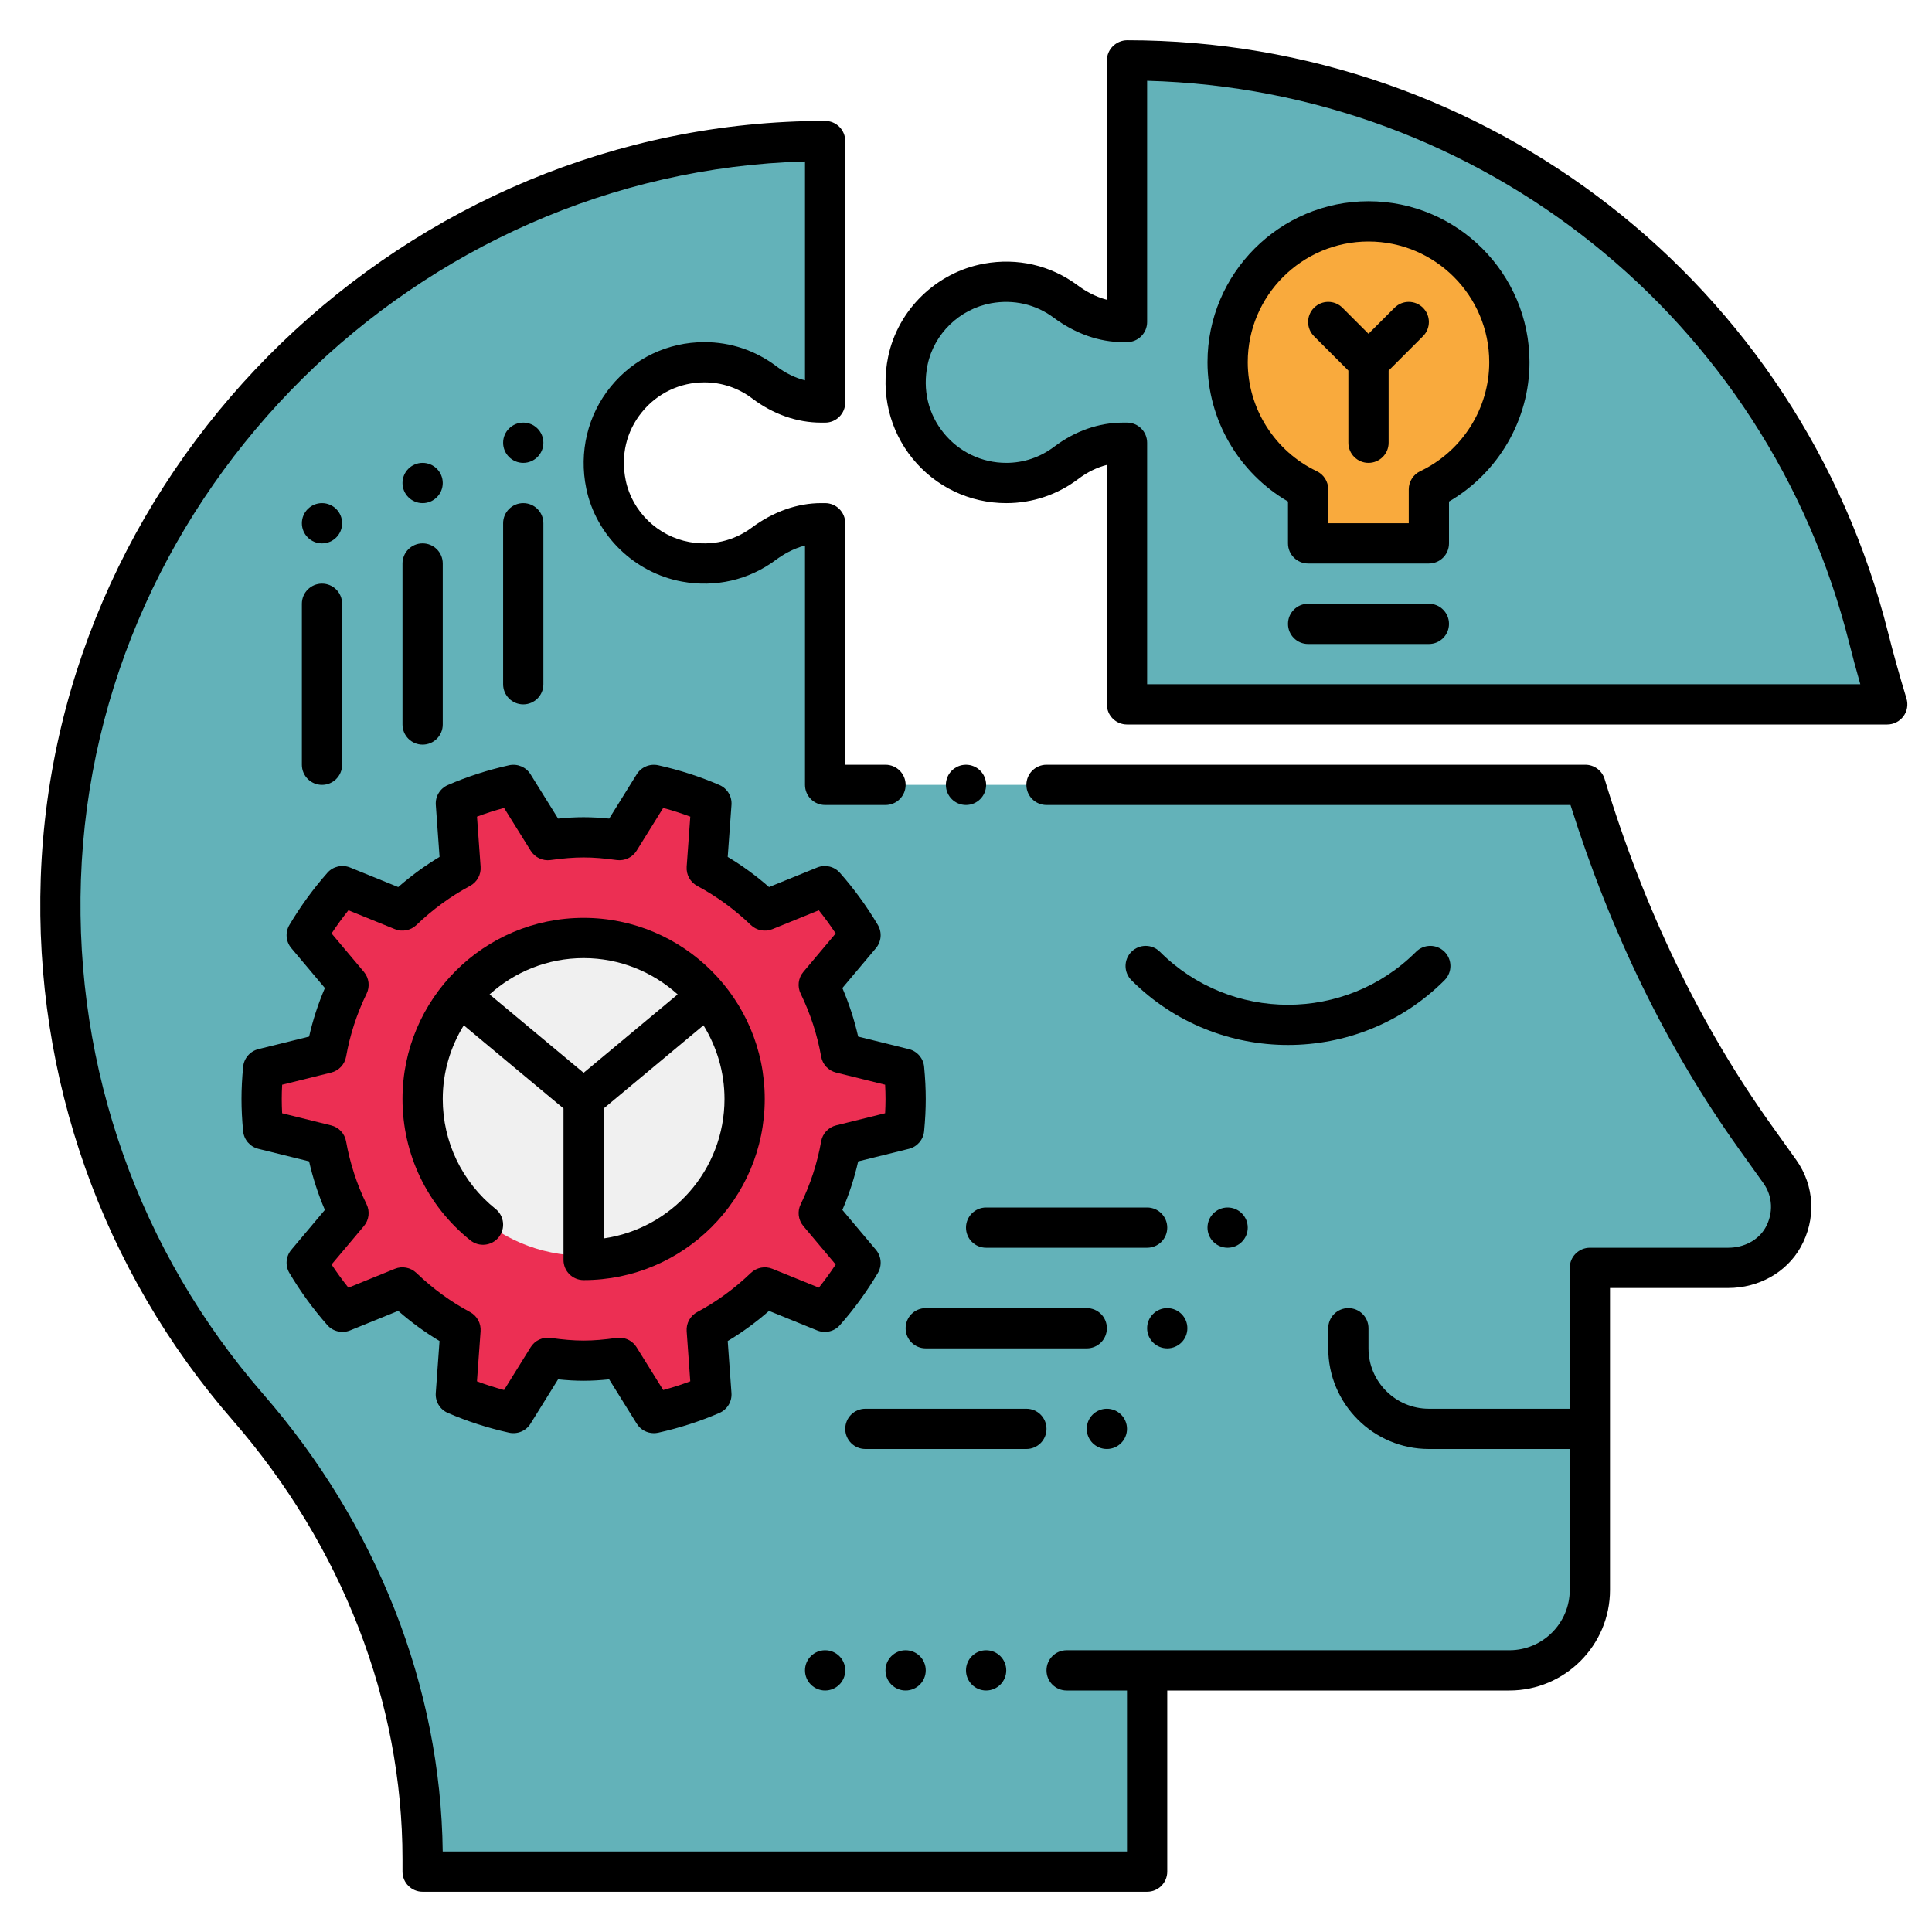
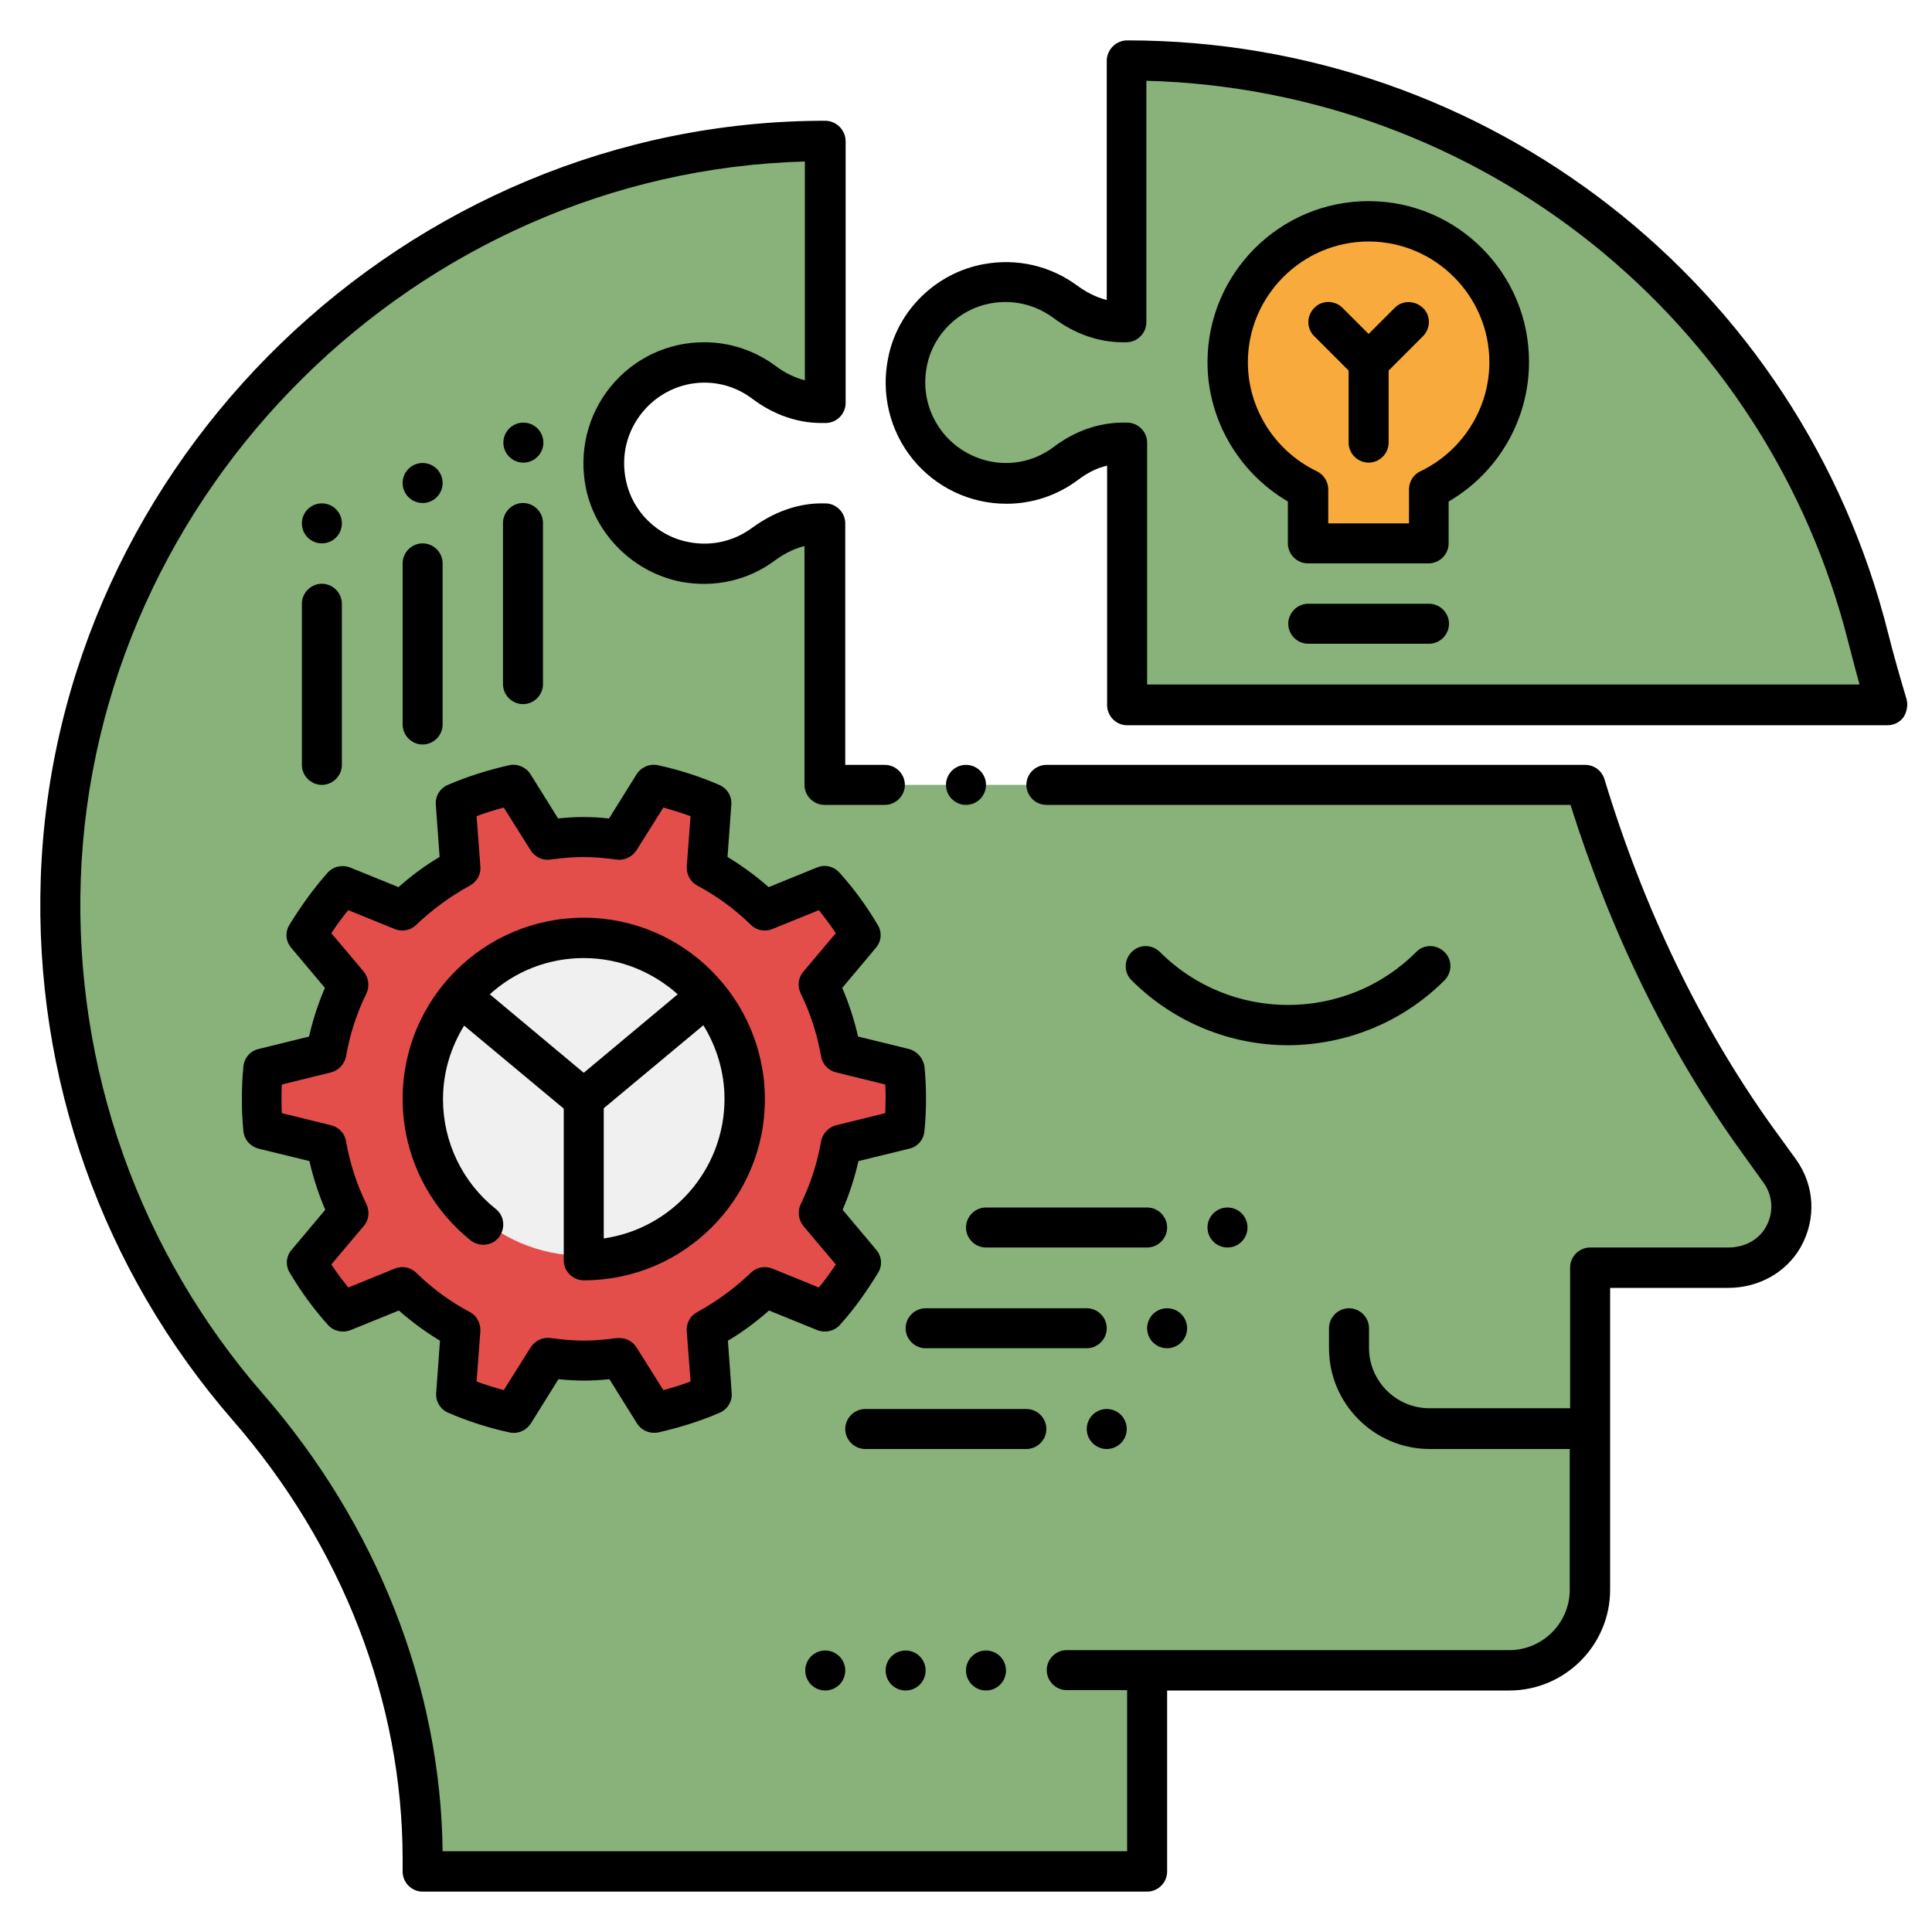
- <svg xmlns="http://www.w3.org/2000/svg" id="Layer_3" enable-background="new 0 0 96 96" height="512" viewBox="0 0 96 96" width="512">
-   <path d="m93.775 35c-.329-1.086-.64-2.179-.917-3.282-4.141-16.498-19.068-28.714-36.85-28.718-.003.003-.005.005-.008.008v12.992h-.193c-1.043 0-2.022-.401-2.859-1.022-1.052-.781-2.416-1.16-3.882-.892-1.95.357-3.551 1.902-3.954 3.843-.671 3.229 1.777 6.071 4.888 6.071 1.121 0 2.149-.374 2.978-1 .821-.62 1.796-1 2.825-1h.197v13z" fill="#63b2b9" />
-   <path d="m41 39v-13h-.193c-1.043 0-2.022.401-2.859 1.022-1.052.781-2.416 1.16-3.882.892-1.95-.357-3.551-1.902-3.954-3.843-.671-3.229 1.777-6.071 4.888-6.071 1.121 0 2.149.374 2.978 1 .821.62 1.796 1 2.825 1h.197v-12.992c-20.305.005-37.285 16.33-37.977 36.666-.342 10.055 3.226 19.27 9.299 26.249 5.451 6.265 8.678 14.155 8.678 22.46v.617h36v-10h18c2.209 0 4-1.791 4-4v-16h6.87c1.107 0 2.182-.543 2.726-1.508.612-1.087.505-2.352-.16-3.282l-1.228-1.72c-3.796-5.314-6.545-11.252-8.433-17.49z" fill="#63b2b9" />
-   <path d="m75 18c0-3.866-3.134-7-7-7s-7 3.134-7 7c0 2.791 1.637 5.193 4 6.317v2.683h6v-2.683c2.363-1.124 4-3.526 4-6.317z" fill="#f9aa3d" />
-   <path d="m44.92 52.89c.05.49.08.99.08 1.5s-.03 1.01-.08 1.51l-3.13.78c-.21 1.19-.59 2.33-1.11 3.38l2.08 2.47c-.52.87-1.11 1.69-1.78 2.44l-2.98-1.21c-.86.82-1.82 1.54-2.88 2.1l.23 3.22c-.91.39-1.87.7-2.86.92l-1.71-2.74c-.58.08-1.17.13-1.78.13s-1.2-.05-1.78-.13l-1.71 2.74c-.99-.22-1.95-.53-2.86-.92l.23-3.22c-1.06-.56-2.02-1.28-2.88-2.1l-2.98 1.21c-.67-.76-1.26-1.57-1.78-2.44l2.08-2.47c-.52-1.05-.9-2.19-1.11-3.39l-3.13-.77c-.05-.5-.08-1-.08-1.51s.03-1.01.08-1.5l3.13-.78c.21-1.19.59-2.33 1.11-3.39l-2.08-2.46c.52-.87 1.11-1.69 1.78-2.44l2.98 1.21c.86-.83 1.82-1.54 2.88-2.11l-.23-3.21c.91-.4 1.87-.7 2.86-.92l1.71 2.74c.58-.08 1.17-.14 1.78-.14s1.2.06 1.78.14l1.71-2.74c.99.22 1.95.52 2.86.92l-.23 3.21c1.06.57 2.02 1.28 2.88 2.11l2.98-1.21c.67.75 1.26 1.57 1.78 2.44l-2.08 2.46c.52 1.06.9 2.2 1.11 3.39z" fill="#ec2f53" />
-   <circle cx="29" cy="54.395" fill="#f0f0f0" r="8" />
-   <circle cx="49" cy="83" r="1" />
-   <circle cx="45" cy="83" r="1" />
-   <circle cx="41" cy="83" r="1" />
-   <path d="m71.778 48.707c.391-.391.391-1.023 0-1.414s-1.023-.391-1.414 0c-3.51 3.51-9.219 3.51-12.729 0-.391-.391-1.023-.391-1.414 0s-.391 1.023 0 1.414c2.145 2.145 4.961 3.217 7.778 3.217 2.819 0 5.635-1.072 7.779-3.217z" />
-   <path d="m94.733 34.71c-.363-1.198-.659-2.256-.904-3.234-4.356-17.351-19.909-29.472-37.821-29.476-.266 0-.527.113-.715.301s-.293.441-.293.707v11.887c-.598-.155-1.101-.455-1.456-.72-1.341-.996-2.994-1.377-4.659-1.072-2.359.433-4.27 2.29-4.753 4.623-.375 1.808.067 3.652 1.213 5.06s2.842 2.214 4.655 2.214c1.3 0 2.538-.415 3.582-1.202.447-.339.928-.573 1.418-.697v11.899c0 .553.447 1 1 1h37.775c.316 0 .614-.15.803-.404.19-.254.246-.583.155-.886zm-37.733-.71v-12c0-.553-.447-1-1-1h-.197c-1.202 0-2.387.416-3.427 1.201-.692.523-1.514.799-2.376.799-1.209 0-2.34-.538-3.104-1.478-.775-.952-1.061-2.156-.805-3.391.319-1.545 1.588-2.775 3.155-3.062 1.11-.202 2.214.049 3.104.711 1.074.798 2.269 1.22 3.456 1.22h.194c.553 0 1-.447 1-1v-11.986c16.573.441 30.837 11.81 34.889 27.948.161.643.343 1.316.549 2.038z" />
-   <path d="m88.021 55.909c-3.551-4.972-6.339-10.758-8.288-17.199-.128-.422-.517-.71-.957-.71h-26.776c-.553 0-1 .447-1 1s.447 1 1 1h26.037c2.001 6.365 4.81 12.106 8.356 17.071l1.229 1.72c.465.65.504 1.498.103 2.21-.347.616-1.058.999-1.855.999h-6.87c-.553 0-1 .447-1 1v7h-7c-1.654 0-3-1.346-3-3v-1c0-.553-.447-1-1-1s-1 .447-1 1v1c0 2.757 2.243 5 5 5h7v7c0 1.654-1.346 3-3 3h-22c-.553 0-1 .447-1 1s.447 1 1 1h3v8h-34.002c-.096-8.163-3.256-16.222-8.923-22.732-6.157-7.077-9.373-16.154-9.054-25.559.66-19.345 16.702-35.151 35.979-35.687v10.878c-.49-.124-.971-.359-1.419-.698-1.043-.787-2.281-1.202-3.581-1.202-1.813 0-3.51.808-4.655 2.215s-1.588 3.252-1.213 5.06c.483 2.333 2.394 4.19 4.753 4.623 1.662.304 3.317-.075 4.659-1.072.355-.265.858-.564 1.456-.72v11.894c0 .553.447 1 1 1h3c.553 0 1-.447 1-1s-.447-1-1-1h-2v-12c0-.553-.447-1-1-1h-.193c-1.188 0-2.382.422-3.456 1.22-.891.663-1.993.916-3.104.711-1.567-.287-2.836-1.518-3.155-3.062-.256-1.234.029-2.438.805-3.391.763-.94 1.894-1.478 3.103-1.478.862 0 1.684.276 2.375.798 1.041.786 2.226 1.202 3.428 1.202h.197c.553 0 1-.447 1-1v-12.992c0-.266-.105-.52-.293-.707s-.442-.293-.707-.293c-20.786.006-38.27 16.888-38.976 37.633-.337 9.912 3.051 19.479 9.544 26.939 5.437 6.249 8.432 13.993 8.432 21.803v.617c0 .553.447 1 1 1h36c.553 0 1-.447 1-1v-9h17c2.757 0 5-2.243 5-5v-15h5.87c1.518 0 2.896-.772 3.597-2.017.787-1.397.703-3.065-.218-4.354z" />
-   <path d="m45.164 52.131-2.522-.624c-.188-.825-.45-1.632-.785-2.412l1.667-1.981c.274-.325.312-.788.096-1.153-.548-.923-1.182-1.794-1.886-2.591-.281-.319-.733-.422-1.125-.265l-2.396.973c-.643-.564-1.33-1.065-2.053-1.498l.187-2.584c.031-.424-.21-.821-.6-.99-.962-.416-1.984-.746-3.041-.981-.418-.089-.843.088-1.067.448l-1.369 2.203c-.904-.091-1.63-.093-2.538 0l-1.371-2.203c-.224-.361-.648-.537-1.066-.448-1.06.236-2.083.566-3.04.982-.39.169-.631.565-.6.989l.186 2.584c-.723.433-1.409.934-2.053 1.498l-2.396-.973c-.391-.157-.845-.055-1.125.265-.704.797-1.338 1.668-1.886 2.591-.217.365-.179.828.096 1.153l1.667 1.981c-.335.78-.598 1.587-.785 2.412l-2.522.624c-.412.103-.716.454-.755.877-.055.573-.082 1.097-.082 1.6 0 .502.026 1.025.081 1.599.039.423.343.774.755.877l2.522.624c.188.825.45 1.632.785 2.412l-1.667 1.981c-.274.325-.312.788-.096 1.153.548.923 1.182 1.794 1.886 2.591.28.319.734.421 1.125.265l2.396-.973c.643.564 1.33 1.065 2.053 1.498l-.187 2.584c-.031.424.21.82.6.989.956.415 1.979.745 3.041.982.419.09.843-.087 1.067-.448l1.369-2.203c.912.094 1.628.094 2.538 0l1.371 2.203c.185.298.508.472.849.472.072 0 .145-.008.218-.023 1.06-.236 2.083-.566 3.04-.982.39-.169.631-.565.6-.989l-.186-2.584c.723-.433 1.409-.934 2.053-1.498l2.396.973c.392.156.844.055 1.125-.265.704-.795 1.338-1.667 1.886-2.591.217-.365.179-.828-.096-1.153l-1.667-1.981c.335-.78.599-1.587.785-2.412l2.522-.624c.412-.103.716-.454.755-.877.055-.575.081-1.098.081-1.6 0-.503-.026-1.026-.081-1.6-.039-.423-.343-.774-.755-.877zm-1.183 3.185-2.434.603c-.384.095-.676.407-.744.796-.191 1.081-.534 2.133-1.019 3.127-.173.354-.12.779.135 1.081l1.606 1.91c-.262.397-.541.782-.837 1.151l-2.31-.938c-.364-.147-.784-.068-1.069.206-.808.776-1.703 1.43-2.664 1.943-.348.187-.554.56-.525.954l.179 2.488c-.436.164-.885.309-1.345.433l-1.324-2.127c-.184-.296-.506-.472-.849-.472-.045 0-.091.003-.136.009-1.268.177-2.024.177-3.292 0-.398-.051-.777.128-.985.463l-1.322 2.127c-.46-.124-.91-.269-1.346-.433l.18-2.488c.028-.395-.178-.768-.525-.954-.961-.514-1.856-1.167-2.664-1.943-.286-.274-.707-.354-1.069-.206l-2.309.938c-.296-.369-.576-.754-.838-1.151l1.606-1.909c.255-.302.308-.727.135-1.081-.484-.993-.826-2.045-1.019-3.127-.068-.389-.36-.701-.744-.796l-2.434-.603c-.012-.246-.019-.481-.019-.709s.007-.464.02-.709l2.434-.603c.384-.095.676-.407.744-.796.192-1.082.534-2.134 1.019-3.127.173-.354.12-.779-.135-1.081l-1.606-1.909c.262-.397.542-.782.838-1.151l2.309.938c.362.146.783.067 1.069-.206.808-.776 1.703-1.43 2.664-1.943.348-.187.554-.56.525-.954l-.179-2.488c.436-.164.885-.309 1.345-.433l1.324 2.127c.208.335.597.516.984.463 1.259-.173 2.036-.173 3.292 0 .396.049.776-.129.985-.463l1.322-2.127c.459.124.908.269 1.346.433l-.18 2.488c-.028.395.178.768.525.954.961.514 1.856 1.167 2.664 1.943.285.273.705.352 1.069.206l2.309-.938c.296.369.576.754.838 1.151l-1.606 1.909c-.255.302-.308.727-.135 1.081.484.993.826 2.045 1.019 3.127.068.389.36.701.744.796l2.434.603c.013.245.02.48.02.709s-.008.463-.02.708z" />
-   <path d="m29 45.608c-4.963 0-9 4.037-9 9 0 2.745 1.229 5.306 3.374 7.025.433.346 1.062.275 1.406-.154.346-.432.276-1.061-.154-1.406-1.669-1.338-2.626-3.331-2.626-5.465 0-1.343.387-2.594 1.045-3.66l4.955 4.129v7.531c0 .553.447 1 1 1 4.963 0 9-4.037 9-9s-4.037-9-9-9zm4.673 3.803-4.673 3.895-4.673-3.895c1.241-1.117 2.876-1.803 4.673-1.803s3.432.686 4.673 1.803zm-3.673 12.125v-6.46l4.955-4.129c.658 1.067 1.045 2.318 1.045 3.661 0 3.52-2.612 6.442-6 6.928z" />
-   <path d="m15 38c0 .553.447 1 1 1s1-.447 1-1v-8c0-.553-.447-1-1-1s-1 .447-1 1z" />
-   <path d="m20 36c0 .553.447 1 1 1s1-.447 1-1v-8c0-.553-.447-1-1-1s-1 .447-1 1z" />
-   <path d="m25 34c0 .553.447 1 1 1s1-.447 1-1v-8c0-.553-.447-1-1-1s-1 .447-1 1z" />
-   <path d="m48 61c0 .553.447 1 1 1h8c.553 0 1-.447 1-1s-.447-1-1-1h-8c-.553 0-1 .448-1 1z" />
-   <path d="m45 66c0 .553.447 1 1 1h8c.553 0 1-.447 1-1s-.447-1-1-1h-8c-.553 0-1 .448-1 1z" />
-   <path d="m52 71c0-.553-.447-1-1-1h-8c-.553 0-1 .447-1 1s.447 1 1 1h8c.553 0 1-.447 1-1z" />
-   <circle cx="26" cy="22" r="1" />
-   <circle cx="21" cy="24" r="1" />
-   <circle cx="16" cy="26" r="1" />
-   <circle cx="61" cy="61" r="1" />
-   <circle cx="58" cy="66" r="1" />
-   <circle cx="55" cy="71" r="1" />
-   <path d="m68 10c-4.411 0-8 3.589-8 8 0 2.851 1.551 5.5 4 6.92v2.08c0 .553.447 1 1 1h6c.553 0 1-.447 1-1v-2.08c2.449-1.42 4-4.069 4-6.92 0-4.411-3.589-8-8-8zm2.57 13.414c-.348.166-.57.518-.57.904v1.682h-4v-1.683c0-.386-.222-.737-.57-.903-2.084-.99-3.43-3.116-3.43-5.414 0-3.309 2.691-6 6-6s6 2.691 6 6c0 2.298-1.346 4.424-3.43 5.414z" />
-   <path d="m71 30h-6c-.553 0-1 .447-1 1s.447 1 1 1h6c.553 0 1-.447 1-1s-.447-1-1-1z" />
-   <path d="m69.293 15.293-1.293 1.293-1.293-1.293c-.391-.391-1.023-.391-1.414 0s-.391 1.023 0 1.414l1.707 1.707v3.586c0 .553.447 1 1 1s1-.447 1-1v-3.586l1.707-1.707c.391-.391.391-1.023 0-1.414s-1.023-.39-1.414 0z" />
-   <circle cx="48" cy="39" r="1" />
+ <svg xmlns="http://www.w3.org/2000/svg" version="1.1" id="Layer_3" x="0px" y="0px" viewBox="0 0 512 512" style="enable-background:new 0 0 512 512;" xml:space="preserve">
+   <style type="text/css">
+ 	.st0{fill:#88B279;}
+ 	.st1{fill:#F9AA3D;}
+ 	.st2{fill:#E34E4B;}
+ 	.st3{fill:#F0F0F0;}
+ </style>
+   <path class="st0" d="M500.1,186.7c-1.8-5.8-3.4-11.6-4.9-17.5C473.2,81.2,393.5,16,298.7,16c0,0,0,0,0,0v69.3h-1  c-5.6,0-10.8-2.1-15.2-5.5c-5.6-4.2-12.9-6.2-20.7-4.8c-10.4,1.9-18.9,10.1-21.1,20.5c-3.6,17.2,9.5,32.4,26.1,32.4  c6,0,11.5-2,15.9-5.3c4.4-3.3,9.6-5.3,15.1-5.3h1.1v69.3H500.1z" />
+   <path class="st0" d="M218.7,208v-69.3h-1c-5.6,0-10.8,2.1-15.2,5.5c-5.6,4.2-12.9,6.2-20.7,4.8c-10.4-1.9-18.9-10.1-21.1-20.5  C157,111.2,170.1,96,186.7,96c6,0,11.5,2,15.9,5.3c4.4,3.3,9.6,5.3,15.1,5.3h1.1V37.4c-108.3,0-198.9,87.1-202.5,195.6  c-1.8,53.6,17.2,102.8,49.6,140c29.1,33.4,46.3,75.5,46.3,119.8v3.3h192v-53.3h96c11.8,0,21.3-9.6,21.3-21.3V336H458  c5.9,0,11.6-2.9,14.5-8c3.3-5.8,2.7-12.5-0.9-17.5l-6.5-9.2c-20.2-28.3-34.9-60-45-93.3H218.7z" />
+   <path class="st1" d="M400,96c0-20.6-16.7-37.3-37.3-37.3S325.3,75.4,325.3,96c0,14.9,8.7,27.7,21.3,33.7V144h32v-14.3  C391.3,123.7,400,110.9,400,96z" />
+   <path class="st2" d="M239.6,282.1c0.3,2.6,0.4,5.3,0.4,8c0,2.7-0.2,5.4-0.4,8.1l-16.7,4.2c-1.1,6.3-3.1,12.4-5.9,18l11.1,13.2  c-2.8,4.6-5.9,9-9.5,13l-15.9-6.5c-4.6,4.4-9.7,8.2-15.4,11.2l1.2,17.2c-4.9,2.1-10,3.7-15.3,4.9l-9.1-14.6  c-3.1,0.4-6.2,0.7-9.5,0.7s-6.4-0.3-9.5-0.7l-9.1,14.6c-5.3-1.2-10.4-2.8-15.3-4.9l1.2-17.2c-5.7-3-10.8-6.8-15.4-11.2l-15.9,6.5  c-3.6-4.1-6.7-8.4-9.5-13l11.1-13.2c-2.8-5.6-4.8-11.7-5.9-18.1l-16.7-4.1c-0.3-2.7-0.4-5.3-0.4-8.1c0-2.7,0.2-5.4,0.4-8l16.7-4.2  c1.1-6.3,3.1-12.4,5.9-18.1l-11.1-13.1c2.8-4.6,5.9-9,9.5-13l15.9,6.5c4.6-4.4,9.7-8.2,15.4-11.3l-1.2-17.1c4.9-2.1,10-3.7,15.3-4.9  l9.1,14.6c3.1-0.4,6.2-0.7,9.5-0.7s6.4,0.3,9.5,0.7l9.1-14.6c5.3,1.2,10.4,2.8,15.3,4.9l-1.2,17.1c5.7,3,10.8,6.8,15.4,11.3  l15.9-6.5c3.6,4,6.7,8.4,9.5,13L217,259.8c2.8,5.7,4.8,11.7,5.9,18.1L239.6,282.1z" />
+   <circle class="st3" cx="154.7" cy="290.1" r="42.7" />
+   <circle cx="261.3" cy="442.7" r="5.3" />
+   <circle cx="240" cy="442.7" r="5.3" />
+   <circle cx="218.7" cy="442.7" r="5.3" />
+   <path d="M382.8,259.8c2.1-2.1,2.1-5.5,0-7.5c-2.1-2.1-5.5-2.1-7.5,0c-18.7,18.7-49.2,18.7-67.9,0c-2.1-2.1-5.5-2.1-7.5,0  c-2.1,2.1-2.1,5.5,0,7.5c11.4,11.4,26.5,17.2,41.5,17.2C356.4,276.9,371.4,271.2,382.8,259.8z" />
+   <path d="M505.2,185.1c-1.9-6.4-3.5-12-4.8-17.2C477.2,75.3,394.2,10.7,298.7,10.7c-1.4,0-2.8,0.6-3.8,1.6s-1.6,2.4-1.6,3.8v63.4  c-3.2-0.8-5.9-2.4-7.8-3.8c-7.2-5.3-16-7.3-24.8-5.7c-12.6,2.3-22.8,12.2-25.3,24.7c-2,9.6,0.4,19.5,6.5,27  c6.1,7.5,15.2,11.8,24.8,11.8c6.9,0,13.5-2.2,19.1-6.4c2.4-1.8,4.9-3.1,7.6-3.7v63.5c0,2.9,2.4,5.3,5.3,5.3h201.5  c1.7,0,3.3-0.8,4.3-2.2C505.4,188.5,505.7,186.7,505.2,185.1L505.2,185.1z M304,181.3v-64c0-2.9-2.4-5.3-5.3-5.3h-1.1  c-6.4,0-12.7,2.2-18.3,6.4c-3.7,2.8-8.1,4.3-12.7,4.3c-6.4,0-12.5-2.9-16.6-7.9c-4.1-5.1-5.7-11.5-4.3-18.1  c1.7-8.2,8.5-14.8,16.8-16.3c5.9-1.1,11.8,0.3,16.6,3.8c5.7,4.3,12.1,6.5,18.4,6.5h1c2.9,0,5.3-2.4,5.3-5.3V21.4  c88.4,2.4,164.5,63,186.1,149.1c0.9,3.4,1.8,7,2.9,10.9H304z" />
+   <path d="M469.4,298.2c-18.9-26.5-33.8-57.4-44.2-91.7c-0.7-2.3-2.8-3.8-5.1-3.8H277.3c-2.9,0-5.3,2.4-5.3,5.3s2.4,5.3,5.3,5.3h138.9  c10.7,33.9,25.7,64.6,44.6,91l6.6,9.2c2.5,3.5,2.7,8,0.5,11.8c-1.9,3.3-5.6,5.3-9.9,5.3h-36.6c-2.9,0-5.3,2.4-5.3,5.3v37.3h-37.3  c-8.8,0-16-7.2-16-16V352c0-2.9-2.4-5.3-5.3-5.3s-5.3,2.4-5.3,5.3v5.3c0,14.7,12,26.7,26.7,26.7H416v37.3c0,8.8-7.2,16-16,16H282.7  c-2.9,0-5.3,2.4-5.3,5.3s2.4,5.3,5.3,5.3h16v42.7H117.3c-0.5-43.5-17.4-86.5-47.6-121.2c-32.8-37.7-50-86.2-48.3-136.3  C25,129.9,110.5,45.6,213.3,42.8v58c-2.6-0.7-5.2-1.9-7.6-3.7c-5.6-4.2-12.2-6.4-19.1-6.4c-9.7,0-18.7,4.3-24.8,11.8  c-6.1,7.5-8.5,17.3-6.5,27c2.6,12.4,12.8,22.3,25.3,24.7c8.9,1.6,17.7-0.4,24.8-5.7c1.9-1.4,4.6-3,7.8-3.8V208  c0,2.9,2.4,5.3,5.3,5.3h16c2.9,0,5.3-2.4,5.3-5.3s-2.4-5.3-5.3-5.3H224v-64c0-2.9-2.4-5.3-5.3-5.3h-1c-6.3,0-12.7,2.3-18.4,6.5  c-4.8,3.5-10.6,4.9-16.6,3.8c-8.4-1.5-15.1-8.1-16.8-16.3c-1.4-6.6,0.2-13,4.3-18.1c4.1-5,10.1-7.9,16.5-7.9c4.6,0,9,1.5,12.7,4.3  c5.6,4.2,11.9,6.4,18.3,6.4h1.1c2.9,0,5.3-2.4,5.3-5.3V37.4c0-1.4-0.6-2.8-1.6-3.8c-1-1-2.4-1.6-3.8-1.6  c-110.9,0-204.1,90.1-207.9,200.7C9,285.6,27.1,336.6,61.7,376.4c29,33.3,45,74.6,45,116.3v3.3c0,2.9,2.4,5.3,5.3,5.3h192  c2.9,0,5.3-2.4,5.3-5.3v-48H400c14.7,0,26.7-12,26.7-26.7v-80H458c8.1,0,15.4-4.1,19.2-10.8c4.2-7.5,3.7-16.3-1.2-23.2L469.4,298.2z  " />
+   <path d="M240.9,278l-13.5-3.3c-1-4.4-2.4-8.7-4.2-12.9l8.9-10.6c1.5-1.7,1.7-4.2,0.5-6.1c-2.9-4.9-6.3-9.6-10.1-13.8  c-1.5-1.7-3.9-2.3-6-1.4l-12.8,5.2c-3.4-3-7.1-5.7-10.9-8l1-13.8c0.2-2.3-1.1-4.4-3.2-5.3c-5.1-2.2-10.6-4-16.2-5.2  c-2.2-0.5-4.5,0.5-5.7,2.4l-7.3,11.7c-4.8-0.5-8.7-0.5-13.5,0l-7.3-11.7c-1.2-1.9-3.5-2.9-5.7-2.4c-5.7,1.3-11.1,3-16.2,5.2  c-2.1,0.9-3.4,3-3.2,5.3l1,13.8c-3.9,2.3-7.5,5-10.9,8l-12.8-5.2c-2.1-0.8-4.5-0.3-6,1.4c-3.8,4.3-7.1,8.9-10.1,13.8  c-1.2,1.9-1,4.4,0.5,6.1l8.9,10.6c-1.8,4.2-3.2,8.5-4.2,12.9L68.5,278c-2.2,0.5-3.8,2.4-4,4.7c-0.3,3.1-0.4,5.9-0.4,8.5  c0,2.7,0.1,5.5,0.4,8.5c0.2,2.3,1.8,4.1,4,4.7l13.5,3.3c1,4.4,2.4,8.7,4.2,12.9l-8.9,10.6c-1.5,1.7-1.7,4.2-0.5,6.1  c2.9,4.9,6.3,9.6,10.1,13.8c1.5,1.7,3.9,2.2,6,1.4l12.8-5.2c3.4,3,7.1,5.7,10.9,8l-1,13.8c-0.2,2.3,1.1,4.4,3.2,5.3  c5.1,2.2,10.6,4,16.2,5.2c2.2,0.5,4.5-0.5,5.7-2.4l7.3-11.7c4.9,0.5,8.7,0.5,13.5,0l7.3,11.7c1,1.6,2.7,2.5,4.5,2.5  c0.4,0,0.8,0,1.2-0.1c5.7-1.3,11.1-3,16.2-5.2c2.1-0.9,3.4-3,3.2-5.3l-1-13.8c3.9-2.3,7.5-5,10.9-8l12.8,5.2c2.1,0.8,4.5,0.3,6-1.4  c3.8-4.2,7.1-8.9,10.1-13.8c1.2-1.9,1-4.4-0.5-6.1l-8.9-10.6c1.8-4.2,3.2-8.5,4.2-12.9l13.5-3.3c2.2-0.5,3.8-2.4,4-4.7  c0.3-3.1,0.4-5.9,0.4-8.5c0-2.7-0.1-5.5-0.4-8.5C244.7,280.5,243.1,278.6,240.9,278z M234.6,295l-13,3.2c-2,0.5-3.6,2.2-4,4.2  c-1,5.8-2.8,11.4-5.4,16.7c-0.9,1.9-0.6,4.2,0.7,5.8l8.6,10.2c-1.4,2.1-2.9,4.2-4.5,6.1l-12.3-5c-1.9-0.8-4.2-0.4-5.7,1.1  c-4.3,4.1-9.1,7.6-14.2,10.4c-1.9,1-3,3-2.8,5.1l1,13.3c-2.3,0.9-4.7,1.6-7.2,2.3l-7.1-11.3c-1-1.6-2.7-2.5-4.5-2.5  c-0.2,0-0.5,0-0.7,0c-6.8,0.9-10.8,0.9-17.6,0c-2.1-0.3-4.1,0.7-5.3,2.5l-7.1,11.3c-2.5-0.7-4.9-1.4-7.2-2.3l1-13.3  c0.1-2.1-0.9-4.1-2.8-5.1c-5.1-2.7-9.9-6.2-14.2-10.4c-1.5-1.5-3.8-1.9-5.7-1.1l-12.3,5c-1.6-2-3.1-4-4.5-6.1l8.6-10.2  c1.4-1.6,1.6-3.9,0.7-5.8c-2.6-5.3-4.4-10.9-5.4-16.7c-0.4-2.1-1.9-3.7-4-4.2l-13-3.2c-0.1-1.3-0.1-2.6-0.1-3.8s0-2.5,0.1-3.8  l13-3.2c2-0.5,3.6-2.2,4-4.2c1-5.8,2.8-11.4,5.4-16.7c0.9-1.9,0.6-4.2-0.7-5.8l-8.6-10.2c1.4-2.1,2.9-4.2,4.5-6.1l12.3,5  c1.9,0.8,4.2,0.4,5.7-1.1c4.3-4.1,9.1-7.6,14.2-10.4c1.9-1,3-3,2.8-5.1l-1-13.3c2.3-0.9,4.7-1.6,7.2-2.3l7.1,11.3  c1.1,1.8,3.2,2.8,5.2,2.5c6.7-0.9,10.9-0.9,17.6,0c2.1,0.3,4.1-0.7,5.3-2.5l7.1-11.3c2.4,0.7,4.8,1.4,7.2,2.3l-1,13.3  c-0.1,2.1,0.9,4.1,2.8,5.1c5.1,2.7,9.9,6.2,14.2,10.4c1.5,1.5,3.8,1.9,5.7,1.1l12.3-5c1.6,2,3.1,4,4.5,6.1l-8.6,10.2  c-1.4,1.6-1.6,3.9-0.7,5.8c2.6,5.3,4.4,10.9,5.4,16.7c0.4,2.1,1.9,3.7,4,4.2l13,3.2c0.1,1.3,0.1,2.6,0.1,3.8  C234.7,292.5,234.6,293.7,234.6,295z" />
+   <path d="M154.7,243.2c-26.5,0-48,21.5-48,48c0,14.6,6.6,28.3,18,37.5c2.3,1.8,5.7,1.5,7.5-0.8c1.8-2.3,1.5-5.7-0.8-7.5  c-8.9-7.1-14-17.8-14-29.1c0-7.2,2.1-13.8,5.6-19.5l26.4,22v40.2c0,2.9,2.4,5.3,5.3,5.3c26.5,0,48-21.5,48-48  C202.7,264.8,181.1,243.2,154.7,243.2L154.7,243.2z M179.6,263.5l-24.9,20.8l-24.9-20.8c6.6-6,15.3-9.6,24.9-9.6  S173,257.6,179.6,263.5z M160,328.2v-34.5l26.4-22c3.5,5.7,5.6,12.4,5.6,19.5C192,310,178.1,325.6,160,328.2z" />
+   <path d="M80,202.7c0,2.9,2.4,5.3,5.3,5.3c2.9,0,5.3-2.4,5.3-5.3V160c0-2.9-2.4-5.3-5.3-5.3S80,157.1,80,160V202.7z" />
+   <path d="M106.7,192c0,2.9,2.4,5.3,5.3,5.3c2.9,0,5.3-2.4,5.3-5.3v-42.7c0-2.9-2.4-5.3-5.3-5.3c-2.9,0-5.3,2.4-5.3,5.3V192z" />
+   <path d="M133.3,181.3c0,2.9,2.4,5.3,5.3,5.3s5.3-2.4,5.3-5.3v-42.7c0-2.9-2.4-5.3-5.3-5.3s-5.3,2.4-5.3,5.3V181.3z" />
+   <path d="M256,325.3c0,2.9,2.4,5.3,5.3,5.3H304c2.9,0,5.3-2.4,5.3-5.3s-2.4-5.3-5.3-5.3h-42.7C258.4,320,256,322.4,256,325.3z" />
+   <path d="M240,352c0,2.9,2.4,5.3,5.3,5.3H288c2.9,0,5.3-2.4,5.3-5.3s-2.4-5.3-5.3-5.3h-42.7C242.4,346.7,240,349.1,240,352z" />
+   <path d="M277.3,378.7c0-2.9-2.4-5.3-5.3-5.3h-42.7c-2.9,0-5.3,2.4-5.3,5.3s2.4,5.3,5.3,5.3H272C274.9,384,277.3,381.6,277.3,378.7z" />
+   <circle cx="138.7" cy="117.3" r="5.3" />
+   <circle cx="112" cy="128" r="5.3" />
+   <circle cx="85.3" cy="138.7" r="5.3" />
+   <circle cx="325.3" cy="325.3" r="5.3" />
+   <circle cx="309.3" cy="352" r="5.3" />
+   <circle cx="293.3" cy="378.7" r="5.3" />
+   <path d="M362.7,53.3C339.1,53.3,320,72.5,320,96c0,15.2,8.3,29.3,21.3,36.9V144c0,2.9,2.4,5.3,5.3,5.3h32c2.9,0,5.3-2.4,5.3-5.3  v-11.1c13.1-7.6,21.3-21.7,21.3-36.9C405.3,72.5,386.2,53.3,362.7,53.3z M376.4,124.9c-1.9,0.9-3,2.8-3,4.8v9H352v-9  c0-2.1-1.2-3.9-3-4.8c-11.1-5.3-18.3-16.6-18.3-28.9c0-17.6,14.4-32,32-32c17.6,0,32,14.4,32,32  C394.7,108.3,387.5,119.6,376.4,124.9L376.4,124.9z" />
+   <path d="M378.7,160h-32c-2.9,0-5.3,2.4-5.3,5.3c0,2.9,2.4,5.3,5.3,5.3h32c2.9,0,5.3-2.4,5.3-5.3C384,162.4,381.6,160,378.7,160z" />
+   <path d="M369.6,81.6l-6.9,6.9l-6.9-6.9c-2.1-2.1-5.5-2.1-7.5,0c-2.1,2.1-2.1,5.5,0,7.5l9.1,9.1v19.1c0,2.9,2.4,5.3,5.3,5.3  s5.3-2.4,5.3-5.3V98.2l9.1-9.1c2.1-2.1,2.1-5.5,0-7.5S371.6,79.5,369.6,81.6z" />
+   <circle cx="256" cy="208" r="5.3" />
</svg>
